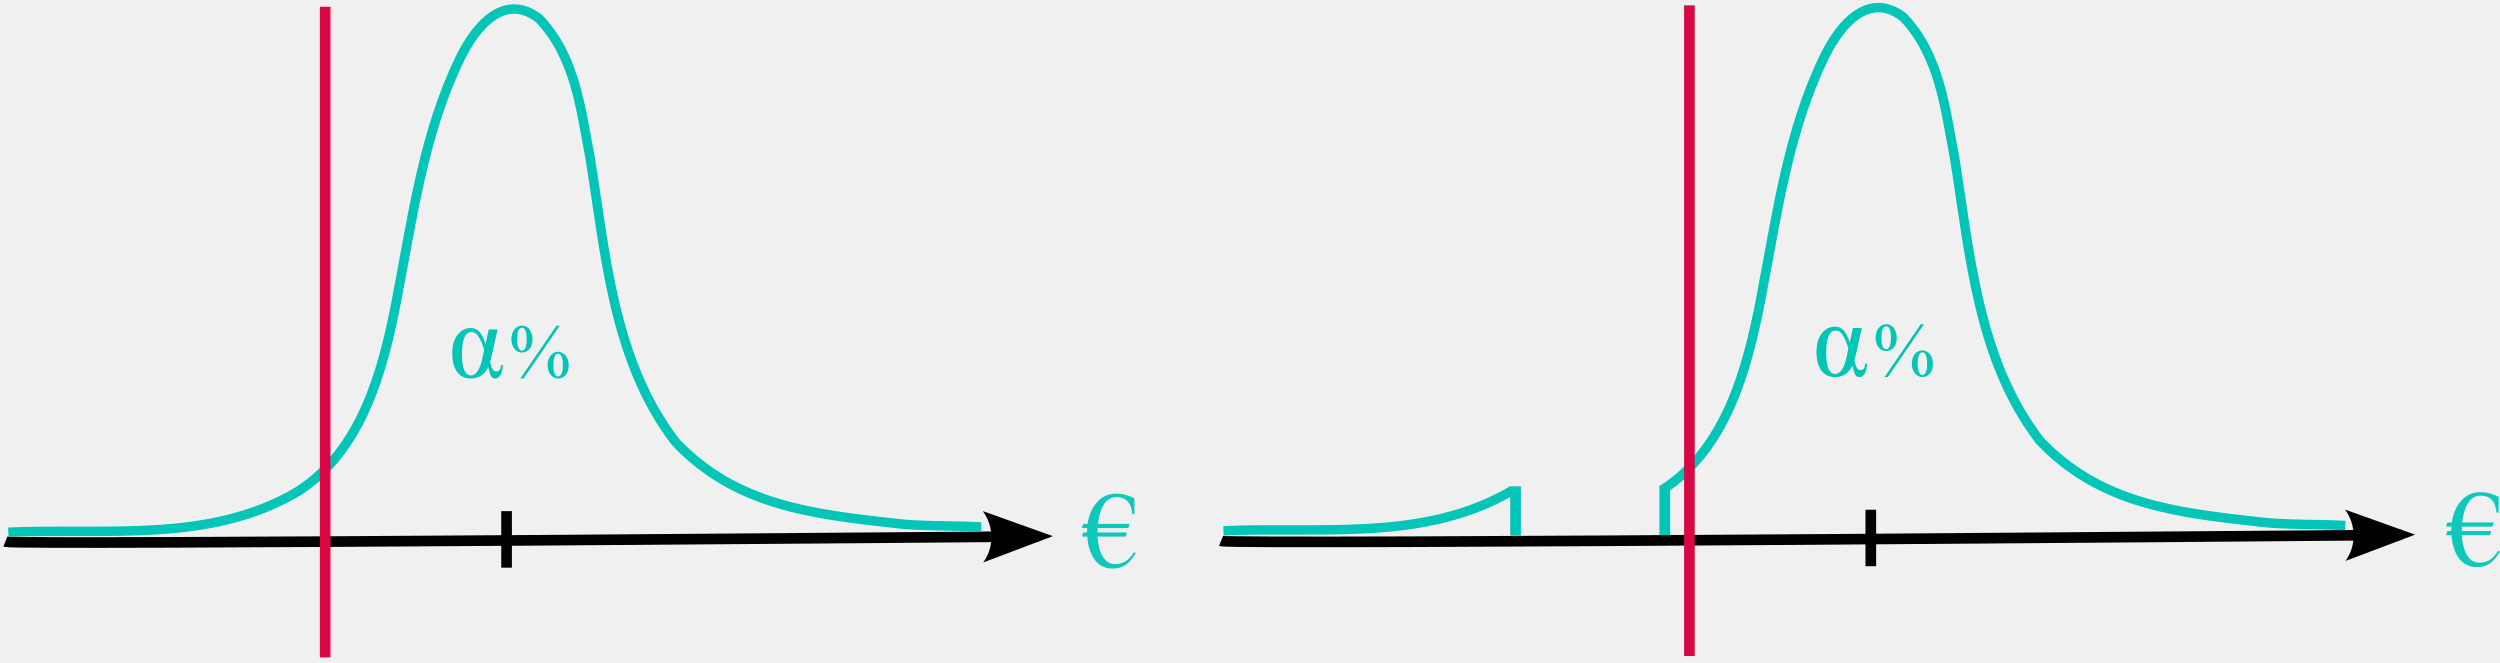
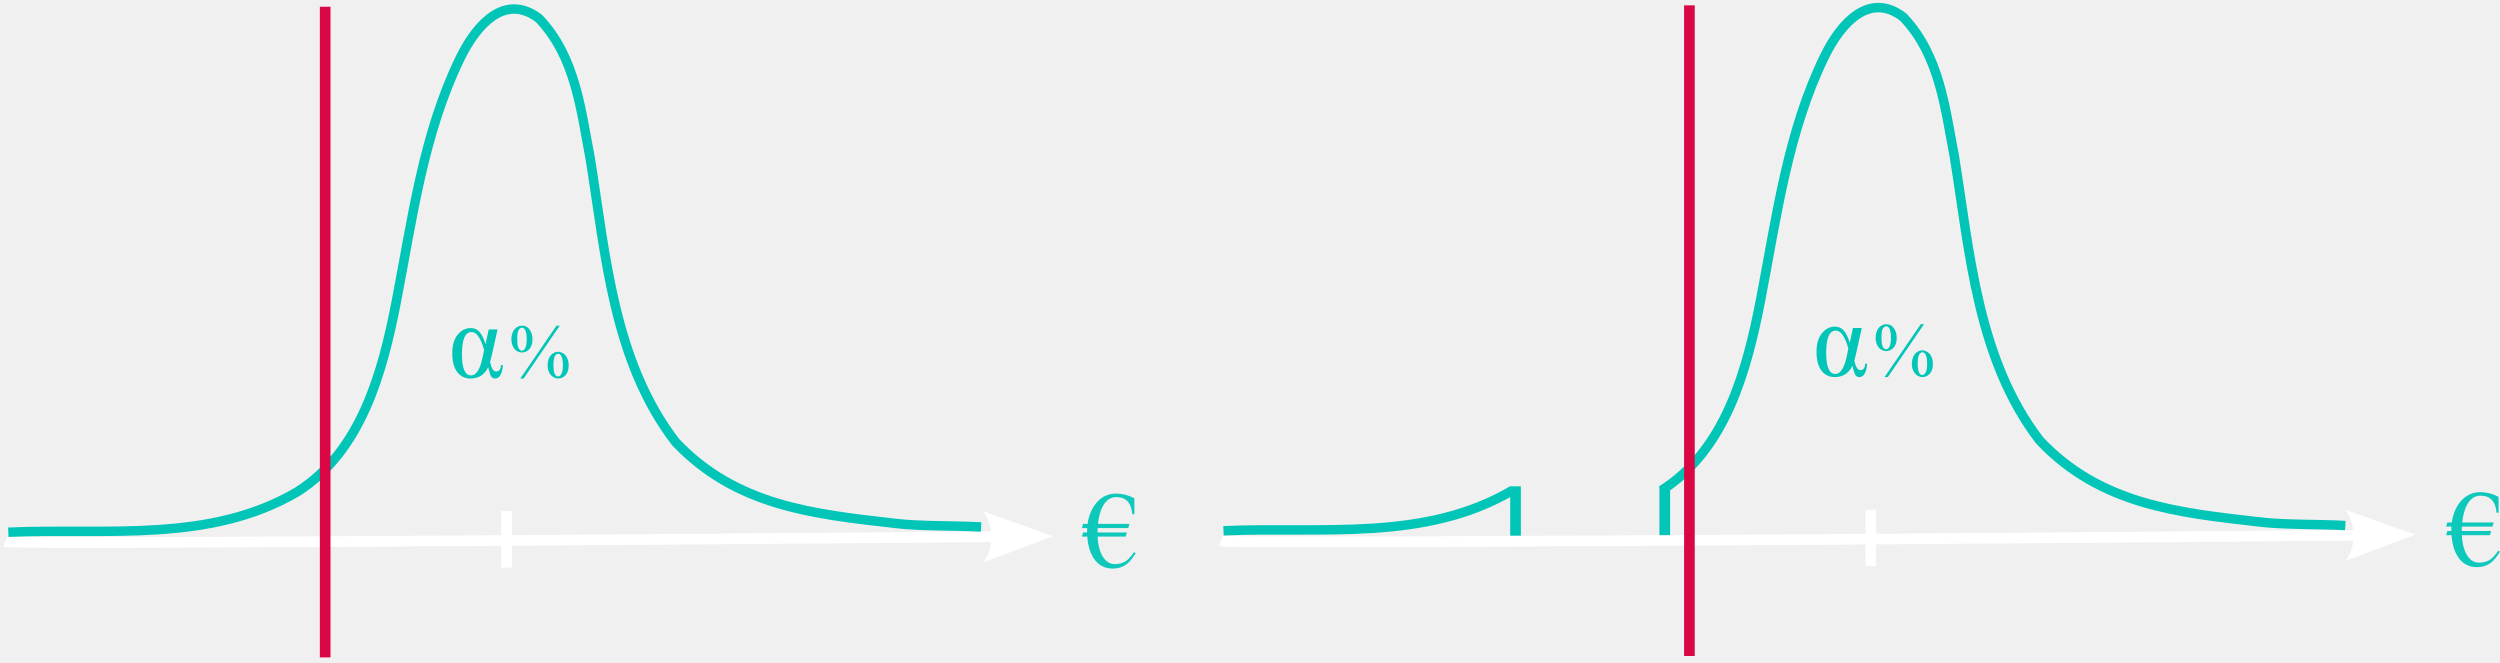
<svg xmlns="http://www.w3.org/2000/svg" width="469.527" height="124.468" id="svg8330" version="1.1">
  <defs id="defs8332">
    <marker orient="auto" refY="0" refX="0" id="Arrow2Mend" style="overflow:visible">
      <path id="path3788" style="fill-rule:evenodd;stroke-width:0.625;stroke-linejoin:round" d="M 8.719,4.034 -2.207,0.016 8.719,-4.002 c -1.745,2.372 -1.735,5.617 -6e-7,8.035 z" transform="scale(-0.6,-0.6)" />
    </marker>
    <marker orient="auto" refY="0" refX="0" id="Arrow2Mend-0" style="overflow:visible">
      <path id="path3788-3" style="fill-rule:evenodd;stroke-width:0.625;stroke-linejoin:round" d="M 8.719,4.034 -2.207,0.016 8.719,-4.002 c -1.745,2.372 -1.735,5.617 -6e-7,8.035 z" transform="scale(-0.6,-0.6)" />
    </marker>
    <marker orient="auto" refY="0" refX="0" id="Arrow2Mend-6" style="overflow:visible">
      <path id="path3788-4" style="fill-rule:evenodd;stroke-width:0.625;stroke-linejoin:round" d="M 8.719,4.034 -2.207,0.016 8.719,-4.002 c -1.745,2.372 -1.735,5.617 -6e-7,8.035 z" transform="scale(-0.6,-0.6)" />
    </marker>
  </defs>
  <g id="layer1" transform="translate(218.5869,-29.07705)">
-     <path style="fill:none;stroke:#000000;stroke-width:2;stroke-linecap:butt;stroke-linejoin:miter;stroke-miterlimit:4;stroke-opacity:1;stroke-dasharray:none;marker-end:url(#Arrow2Mend)" d="m 10.737,130.677 c 1.904,0.762 221.606,-1.142 221.606,-1.142" id="path2985" />
+     <g id="g24517" style="fill:#ffffff">
+       <path style="font-size:medium;font-style:normal;font-variant:normal;font-weight:normal;font-stretch:normal;text-indent:0;text-align:start;text-decoration:none;line-height:normal;letter-spacing:normal;word-spacing:normal;text-transform:none;direction:ltr;block-progression:tb;writing-mode:lr-tb;text-anchor:start;baseline-shift:baseline;color:#000000;fill:#ffffff;fill-opacity:1;stroke:none;stroke-width:2;marker:none;visibility:visible;display:inline;overflow:visible;enable-background:accumulate;font-family:Sans;-inkscape-font-specification:Sans" d="m 232.344,128.531 c 0,0 -54.931,0.494 -110.094,0.875 -27.581,0.19 -55.231,0.335 -76.094,0.406 -10.431,0.036 -19.159,0.052 -25.344,0.031 -3.093,-0.01 -5.545,-0.035 -7.25,-0.062 -0.853,-0.014 -1.512,-0.013 -1.969,-0.031 -0.228,-0.009 -0.42,-0.022 -0.531,-0.031 -0.056,-0.004 -0.083,0.001 -0.094,0 -0.011,-0.001 -0.057,-0.041 0.125,0.031 l -0.719,1.844 c 0.211,0.085 0.241,0.084 0.312,0.094 0.072,0.01 0.14,0.025 0.219,0.031 0.158,0.012 0.351,0.022 0.594,0.031 0.486,0.019 1.17,0.017 2.031,0.031 1.722,0.028 4.184,0.052 7.281,0.062 6.194,0.021 14.91,0.004 25.344,-0.031 20.867,-0.071 48.511,-0.216 76.094,-0.406 55.165,-0.381 110.094,-0.875 110.094,-0.875 l 0,-2 z" id="path2985" />
+       <path d="m 221.84,124.785 13.152,4.707 -13.069,4.935 c 2.07,-2.865 2.024,-6.759 -0.084,-9.642 z" style="fill-rule:evenodd;stroke-width:0.625;stroke-linejoin:round;fill:#ffffff" id="path24523" />
+     </g>
    <path style="fill:#000000;fill-opacity:0;stroke:#00c5b7;stroke-width:1.774px;stroke-linecap:butt;stroke-linejoin:miter;stroke-opacity:1" d="m 11.194,128.763 c 18.586,-0.8 37.808,2.1 54.293,-7.601 m 28,0 c 12.061,-7.643 16.022,-22.567 18.585,-35.756 2.993,-15.484 5.076,-31.578 12.041,-45.799 3.093,-6.316 8.442,-12.151 14.757,-7.316 6.871,7.229 7.843,17.137 9.598,26.199 2.93,18.262 4.36,38.118 16.029,53.323 11.37,12.045 25.907,13.545 41.259,15.292 4.368,0.564 11.774,0.409 16.134,0.677" id="path4481" />
    <g transform="matrix(2.561145,0,0,2.561145,-83.6495,-282.3519)" style="font-size:8px;font-style:normal;font-variant:normal;font-weight:normal;font-stretch:normal;text-align:start;line-height:125%;letter-spacing:0px;word-spacing:0px;writing-mode:lr-tb;text-anchor:start;fill:#00c5b8;fill-opacity:0.937;stroke:none;font-family:Times New Roman;-inkscape-font-specification:'Times New Roman,'" id="flowRoot4483">
      <path d="m 130.09,160.214 -2.242,0 c -0.008,0.109 -0.012,0.217 -0.012,0.324 l 2.156,0 -0.09,0.305 -2.059,0 c 0.021,0.549 0.13,1.008 0.328,1.375 0.232,0.427 0.544,0.641 0.938,0.641 0.349,0 0.641,-0.09 0.875,-0.27 0.141,-0.107 0.319,-0.31 0.535,-0.609 l 0.121,0.078 c -0.224,0.354 -0.427,0.607 -0.609,0.758 -0.299,0.247 -0.659,0.371 -1.078,0.371 -0.599,0 -1.062,-0.249 -1.391,-0.746 -0.268,-0.406 -0.427,-0.939 -0.477,-1.598 l -0.395,0 0.09,-0.305 0.289,0 0,-0.062 c 0,-0.078 0.003,-0.165 0.008,-0.262 l -0.387,0 0.09,-0.305 0.328,0 c 0.088,-0.617 0.299,-1.126 0.633,-1.527 0.383,-0.464 0.872,-0.695 1.469,-0.695 0.445,0 0.888,0.115 1.328,0.344 l 0,1.168 -0.152,0 c -0.068,-0.836 -0.46,-1.254 -1.176,-1.254 -0.411,1e-5 -0.737,0.217 -0.977,0.652 -0.185,0.339 -0.306,0.776 -0.363,1.312 l 2.309,0 -0.09,0.305" style="fill:#00c5b8;fill-opacity:0.937" id="path3021" />
    </g>
-     <path style="fill:none;stroke:#000000;stroke-width:2;stroke-linecap:butt;stroke-linejoin:miter;stroke-miterlimit:4;stroke-opacity:1;stroke-dasharray:none" d="m 132.772,124.81 c 0,10.607 0,10.607 0,10.607" id="path8465" />
+     <path style="fill:none;stroke:#ffffff;stroke-width:2;stroke-linecap:butt;stroke-linejoin:miter;stroke-miterlimit:4;stroke-opacity:1;stroke-dasharray:none" d="m 132.772,124.81 c 0,10.607 0,10.607 0,10.607" id="path8465" />
    <path style="fill:none;stroke:#d90845;stroke-width:2;stroke-linecap:butt;stroke-linejoin:miter;stroke-miterlimit:4;stroke-opacity:1;stroke-dasharray:none" d="m 98.703,30.077 c 0,122.199 0,122.199 0,122.199" id="path3930" />
    <g transform="matrix(2.498822,0,0,2.498822,-89.81749,-39.91685)" style="font-size:8px;font-style:normal;font-variant:normal;font-weight:normal;font-stretch:normal;text-align:start;line-height:125%;letter-spacing:0px;word-spacing:0px;writing-mode:lr-tb;text-anchor:start;fill:#00c5b7;fill-opacity:1;stroke:none;font-family:Times New Roman;-inkscape-font-specification:'Times New Roman,'" id="flowRoot3951">
      <path d="m 87.734,52.265 0.664,0 -0.402,1.809 c -0.078,0.344 -0.132,0.555 -0.16,0.633 0.104,0.479 0.255,0.719 0.453,0.719 0.234,1e-6 0.355,-0.161 0.363,-0.484 l 0.141,0 c -0.008,0.302 -0.064,0.547 -0.168,0.734 -0.102,0.185 -0.236,0.277 -0.402,0.277 -0.138,0 -0.241,-0.056 -0.309,-0.168 -0.068,-0.112 -0.141,-0.341 -0.219,-0.688 -0.271,0.57 -0.714,0.855 -1.328,0.855 -0.419,0 -0.753,-0.163 -1,-0.488 -0.247,-0.328 -0.371,-0.797 -0.371,-1.406 -10e-7,-0.599 0.135,-1.065 0.406,-1.398 0.271,-0.333 0.596,-0.5 0.977,-0.5 0.268,4e-6 0.488,0.095 0.66,0.285 0.172,0.19 0.324,0.5 0.457,0.93 l 0.238,-1.109 m -0.344,1.531 C 87.268,53.377 87.132,53.05 86.98,52.816 86.829,52.579 86.648,52.46 86.438,52.46 c -0.477,3e-6 -0.715,0.557 -0.715,1.672 -10e-7,1.057 0.228,1.586 0.684,1.586 0.396,0 0.689,-0.466 0.879,-1.398 l 0.105,-0.523" id="path3971" />
    </g>
    <g transform="matrix(1.76164,0,0,1.76164,-110.3097,38.24227)" style="font-size:8px;font-style:normal;font-variant:normal;font-weight:normal;font-stretch:normal;text-align:start;line-height:125%;letter-spacing:0px;word-spacing:0px;writing-mode:lr-tb;text-anchor:start;fill:#00c5b7;fill-opacity:1;stroke:none;font-family:Times New Roman;-inkscape-font-specification:'Times New Roman,'" id="flowRoot3959">
      <path d="m 143.656,29.363 -3.859,5.637 -0.348,0 3.859,-5.637 0.348,0 m -4.016,0 c 0.352,6e-6 0.624,0.146 0.816,0.438 0.195,0.292 0.293,0.626 0.293,1.004 0,0.453 -0.109,0.803 -0.328,1.051 -0.219,0.247 -0.482,0.371 -0.789,0.371 -0.206,2e-6 -0.395,-0.056 -0.566,-0.168 -0.172,-0.115 -0.31,-0.284 -0.414,-0.508 C 138.551,31.326 138.5,31.078 138.5,30.804 c 0,-0.273 0.052,-0.525 0.156,-0.754 0.104,-0.232 0.246,-0.404 0.426,-0.516 0.182,-0.115 0.368,-0.172 0.559,-0.172 m -0.012,0.219 c -0.133,6e-6 -0.251,0.078 -0.355,0.234 -0.102,0.156 -0.152,0.484 -0.152,0.984 0,0.362 0.029,0.638 0.086,0.828 0.044,0.143 0.113,0.254 0.207,0.332 0.055,0.047 0.122,0.07 0.203,0.07 0.125,3e-6 0.232,-0.068 0.32,-0.203 0.13,-0.201 0.195,-0.535 0.195,-1.004 0,-0.495 -0.064,-0.842 -0.191,-1.043 -0.083,-0.133 -0.188,-0.199 -0.312,-0.199 m 3.848,2.57 c 0.185,3e-6 0.368,0.059 0.551,0.176 0.185,0.117 0.327,0.288 0.426,0.512 0.102,0.224 0.152,0.47 0.152,0.738 -10e-6,0.461 -0.111,0.814 -0.332,1.059 -0.221,0.242 -0.483,0.363 -0.785,0.363 -0.19,0 -0.375,-0.059 -0.555,-0.176 -0.177,-0.117 -0.318,-0.284 -0.422,-0.5 -0.102,-0.219 -0.152,-0.467 -0.152,-0.746 0,-0.273 0.051,-0.523 0.152,-0.75 0.104,-0.227 0.245,-0.396 0.422,-0.508 0.18,-0.112 0.361,-0.168 0.543,-0.168 m 0.004,0.207 c -0.125,3e-6 -0.233,0.07 -0.324,0.211 -0.117,0.182 -0.176,0.527 -0.176,1.035 -10e-6,0.466 0.06,0.792 0.18,0.977 0.088,0.133 0.195,0.199 0.32,0.199 0.12,0 0.227,-0.072 0.32,-0.215 0.125,-0.19 0.188,-0.517 0.188,-0.98 0,-0.49 -0.062,-0.832 -0.188,-1.027 -0.086,-0.133 -0.193,-0.199 -0.32,-0.199" id="path3968" />
    </g>
    <path style="fill:#00c5b7;fill-opacity:1;stroke:#00c5b7;stroke-width:2;stroke-linecap:butt;stroke-linejoin:miter;stroke-miterlimit:4;stroke-opacity:1;stroke-dasharray:none" d="m 66.048,120.41 0,9.266" id="path3776" />
    <path style="fill:#00c5b7;fill-opacity:1;stroke:#00c5b7;stroke-width:2;stroke-linecap:butt;stroke-linejoin:miter;stroke-miterlimit:4;stroke-opacity:1;stroke-dasharray:none" d="m 94.074,120.318 0,9.266" id="path3776-3" />
-     <path style="fill:none;stroke:#000000;stroke-width:2;stroke-linecap:butt;stroke-linejoin:miter;stroke-miterlimit:4;stroke-opacity:1;stroke-dasharray:none;marker-end:url(#Arrow2Mend)" d="m -217.587,130.814 c 1.667,0.667 194.088,-1 194.088,-1" id="path2985-5" />
+     <g id="g24525" style="fill:#ffffff">
+       <path style="font-size:medium;font-style:normal;font-variant:normal;font-weight:normal;font-stretch:normal;text-indent:0;text-align:start;text-decoration:none;line-height:normal;letter-spacing:normal;word-spacing:normal;text-transform:none;direction:ltr;block-progression:tb;writing-mode:lr-tb;text-anchor:start;baseline-shift:baseline;color:#000000;fill:#ffffff;fill-opacity:1;stroke:none;stroke-width:2;marker:none;visibility:visible;display:inline;overflow:visible;enable-background:accumulate;font-family:Sans;-inkscape-font-specification:Sans" d="m -23.5,128.812 c 0,0 -48.125,0.417 -96.438,0.75 -24.156,0.167 -48.353,0.312 -66.625,0.375 -9.136,0.031 -16.771,0.05 -22.188,0.031 -2.708,-0.009 -4.882,-0.038 -6.375,-0.062 -0.746,-0.012 -1.32,-0.015 -1.719,-0.031 -0.199,-0.008 -0.343,-0.024 -0.438,-0.031 0.022,0.005 -0.015,1.8e-4 0.062,0.031 l -0.75,1.875 c 0.21,0.084 0.246,0.053 0.312,0.062 0.067,0.009 0.148,0.026 0.219,0.031 0.141,0.011 0.286,0.023 0.5,0.031 0.428,0.017 1.027,0.019 1.781,0.031 1.509,0.025 3.662,0.053 6.375,0.062 5.426,0.018 13.081,2e-5 22.219,-0.031 18.276,-0.062 42.499,-0.208 66.656,-0.375 48.315,-0.333 96.406,-0.75 96.406,-0.75 l 0,-2 z" id="path2985-5" />
+       <path d="m -34.003,125.064 13.152,4.707 -13.069,4.935 c 2.07,-2.865 2.024,-6.759 -0.084,-9.642 z" style="fill-rule:evenodd;stroke-width:0.625;stroke-linejoin:round;fill:#ffffff" id="path24531" />
+     </g>
    <path style="fill:#000000;fill-opacity:0;stroke:#00c5b7;stroke-width:1.774px;stroke-linecap:butt;stroke-linejoin:miter;stroke-opacity:1" d="m -217.024,129.031 c 18.586,-0.8 37.808,2.1 54.293,-7.601 12.061,-7.643 16.022,-22.567 18.585,-35.756 2.993,-15.484 5.076,-31.578 12.041,-45.799 3.093,-6.316 8.442,-12.151 14.757,-7.316 6.871,7.229 7.843,17.137 9.598,26.199 2.93,18.262 4.36,38.118 16.029,53.323 11.37,12.045 25.907,13.545 41.259,15.292 4.368,0.564 11.774,0.409 16.134,0.677" id="path4481-5" />
    <g transform="matrix(2.561145,0,0,2.561145,-339.8678,-282.0834)" style="font-size:8px;font-style:normal;font-variant:normal;font-weight:normal;font-stretch:normal;text-align:start;line-height:125%;letter-spacing:0px;word-spacing:0px;writing-mode:lr-tb;text-anchor:start;fill:#00c5b8;fill-opacity:0.937;stroke:none;font-family:Times New Roman;-inkscape-font-specification:'Times New Roman,'" id="flowRoot4483-2">
      <path d="m 130.09,160.214 -2.242,0 c -0.008,0.109 -0.012,0.217 -0.012,0.324 l 2.156,0 -0.09,0.305 -2.059,0 c 0.021,0.549 0.13,1.008 0.328,1.375 0.232,0.427 0.544,0.641 0.938,0.641 0.349,0 0.641,-0.09 0.875,-0.27 0.141,-0.107 0.319,-0.31 0.535,-0.609 l 0.121,0.078 c -0.224,0.354 -0.427,0.607 -0.609,0.758 -0.299,0.247 -0.659,0.371 -1.078,0.371 -0.599,0 -1.062,-0.249 -1.391,-0.746 -0.268,-0.406 -0.427,-0.939 -0.477,-1.598 l -0.395,0 0.09,-0.305 0.289,0 0,-0.062 c 0,-0.078 0.003,-0.165 0.008,-0.262 l -0.387,0 0.09,-0.305 0.328,0 c 0.088,-0.617 0.299,-1.126 0.633,-1.527 0.383,-0.464 0.872,-0.695 1.469,-0.695 0.445,0 0.888,0.115 1.328,0.344 l 0,1.168 -0.152,0 c -0.068,-0.836 -0.46,-1.254 -1.176,-1.254 -0.411,1e-5 -0.737,0.217 -0.977,0.652 -0.185,0.339 -0.306,0.776 -0.363,1.312 l 2.309,0 -0.09,0.305" style="fill:#00c5b8;fill-opacity:0.937" id="path3021-7" />
    </g>
-     <path style="fill:none;stroke:#000000;stroke-width:2;stroke-linecap:butt;stroke-linejoin:miter;stroke-miterlimit:4;stroke-opacity:1;stroke-dasharray:none" d="m -123.446,125.078 c 0,10.607 0,10.607 0,10.607" id="path8465-7" />
+     <path style="fill:none;stroke:#ffffff;stroke-width:2;stroke-linecap:butt;stroke-linejoin:miter;stroke-miterlimit:4;stroke-opacity:1;stroke-dasharray:none" d="m -123.446,125.078 c 0,10.607 0,10.607 0,10.607" id="path8465-7" />
    <path style="fill:none;stroke:#d90845;stroke-width:2;stroke-linecap:butt;stroke-linejoin:miter;stroke-miterlimit:4;stroke-opacity:1;stroke-dasharray:none" d="m -157.515,30.346 c 0,122.199 0,122.199 0,122.199" id="path3930-4" />
    <g transform="matrix(2.498822,0,0,2.498822,-346.0358,-39.64838)" style="font-size:8px;font-style:normal;font-variant:normal;font-weight:normal;font-stretch:normal;text-align:start;line-height:125%;letter-spacing:0px;word-spacing:0px;writing-mode:lr-tb;text-anchor:start;fill:#00c5b7;fill-opacity:1;stroke:none;font-family:Times New Roman;-inkscape-font-specification:'Times New Roman,'" id="flowRoot3951-3">
      <path d="m 87.734,52.265 0.664,0 -0.402,1.809 c -0.078,0.344 -0.132,0.555 -0.16,0.633 0.104,0.479 0.255,0.719 0.453,0.719 0.234,1e-6 0.355,-0.161 0.363,-0.484 l 0.141,0 c -0.008,0.302 -0.064,0.547 -0.168,0.734 -0.102,0.185 -0.236,0.277 -0.402,0.277 -0.138,0 -0.241,-0.056 -0.309,-0.168 -0.068,-0.112 -0.141,-0.341 -0.219,-0.688 -0.271,0.57 -0.714,0.855 -1.328,0.855 -0.419,0 -0.753,-0.163 -1,-0.488 -0.247,-0.328 -0.371,-0.797 -0.371,-1.406 -10e-7,-0.599 0.135,-1.065 0.406,-1.398 0.271,-0.333 0.596,-0.5 0.977,-0.5 0.268,4e-6 0.488,0.095 0.66,0.285 0.172,0.19 0.324,0.5 0.457,0.93 l 0.238,-1.109 m -0.344,1.531 C 87.268,53.377 87.132,53.05 86.98,52.816 86.829,52.579 86.648,52.46 86.438,52.46 c -0.477,3e-6 -0.715,0.557 -0.715,1.672 -10e-7,1.057 0.228,1.586 0.684,1.586 0.396,0 0.689,-0.466 0.879,-1.398 l 0.105,-0.523" id="path3971-6" />
    </g>
    <g transform="matrix(1.76164,0,0,1.76164,-366.5279,38.51074)" style="font-size:8px;font-style:normal;font-variant:normal;font-weight:normal;font-stretch:normal;text-align:start;line-height:125%;letter-spacing:0px;word-spacing:0px;writing-mode:lr-tb;text-anchor:start;fill:#00c5b7;fill-opacity:1;stroke:none;font-family:Times New Roman;-inkscape-font-specification:'Times New Roman,'" id="flowRoot3959-6">
      <path d="m 143.656,29.363 -3.859,5.637 -0.348,0 3.859,-5.637 0.348,0 m -4.016,0 c 0.352,6e-6 0.624,0.146 0.816,0.438 0.195,0.292 0.293,0.626 0.293,1.004 0,0.453 -0.109,0.803 -0.328,1.051 -0.219,0.247 -0.482,0.371 -0.789,0.371 -0.206,2e-6 -0.395,-0.056 -0.566,-0.168 -0.172,-0.115 -0.31,-0.284 -0.414,-0.508 C 138.551,31.326 138.5,31.078 138.5,30.804 c 0,-0.273 0.052,-0.525 0.156,-0.754 0.104,-0.232 0.246,-0.404 0.426,-0.516 0.182,-0.115 0.368,-0.172 0.559,-0.172 m -0.012,0.219 c -0.133,6e-6 -0.251,0.078 -0.355,0.234 -0.102,0.156 -0.152,0.484 -0.152,0.984 0,0.362 0.029,0.638 0.086,0.828 0.044,0.143 0.113,0.254 0.207,0.332 0.055,0.047 0.122,0.07 0.203,0.07 0.125,3e-6 0.232,-0.068 0.32,-0.203 0.13,-0.201 0.195,-0.535 0.195,-1.004 0,-0.495 -0.064,-0.842 -0.191,-1.043 -0.083,-0.133 -0.188,-0.199 -0.312,-0.199 m 3.848,2.57 c 0.185,3e-6 0.368,0.059 0.551,0.176 0.185,0.117 0.327,0.288 0.426,0.512 0.102,0.224 0.152,0.47 0.152,0.738 -10e-6,0.461 -0.111,0.814 -0.332,1.059 -0.221,0.242 -0.483,0.363 -0.785,0.363 -0.19,0 -0.375,-0.059 -0.555,-0.176 -0.177,-0.117 -0.318,-0.284 -0.422,-0.5 -0.102,-0.219 -0.152,-0.467 -0.152,-0.746 0,-0.273 0.051,-0.523 0.152,-0.75 0.104,-0.227 0.245,-0.396 0.422,-0.508 0.18,-0.112 0.361,-0.168 0.543,-0.168 m 0.004,0.207 c -0.125,3e-6 -0.233,0.07 -0.324,0.211 -0.117,0.182 -0.176,0.527 -0.176,1.035 -10e-6,0.466 0.06,0.792 0.18,0.977 0.088,0.133 0.195,0.199 0.32,0.199 0.12,0 0.227,-0.072 0.32,-0.215 0.125,-0.19 0.188,-0.517 0.188,-0.98 0,-0.49 -0.062,-0.832 -0.188,-1.027 -0.086,-0.133 -0.193,-0.199 -0.32,-0.199" id="path3968-7" />
    </g>
  </g>
</svg>
